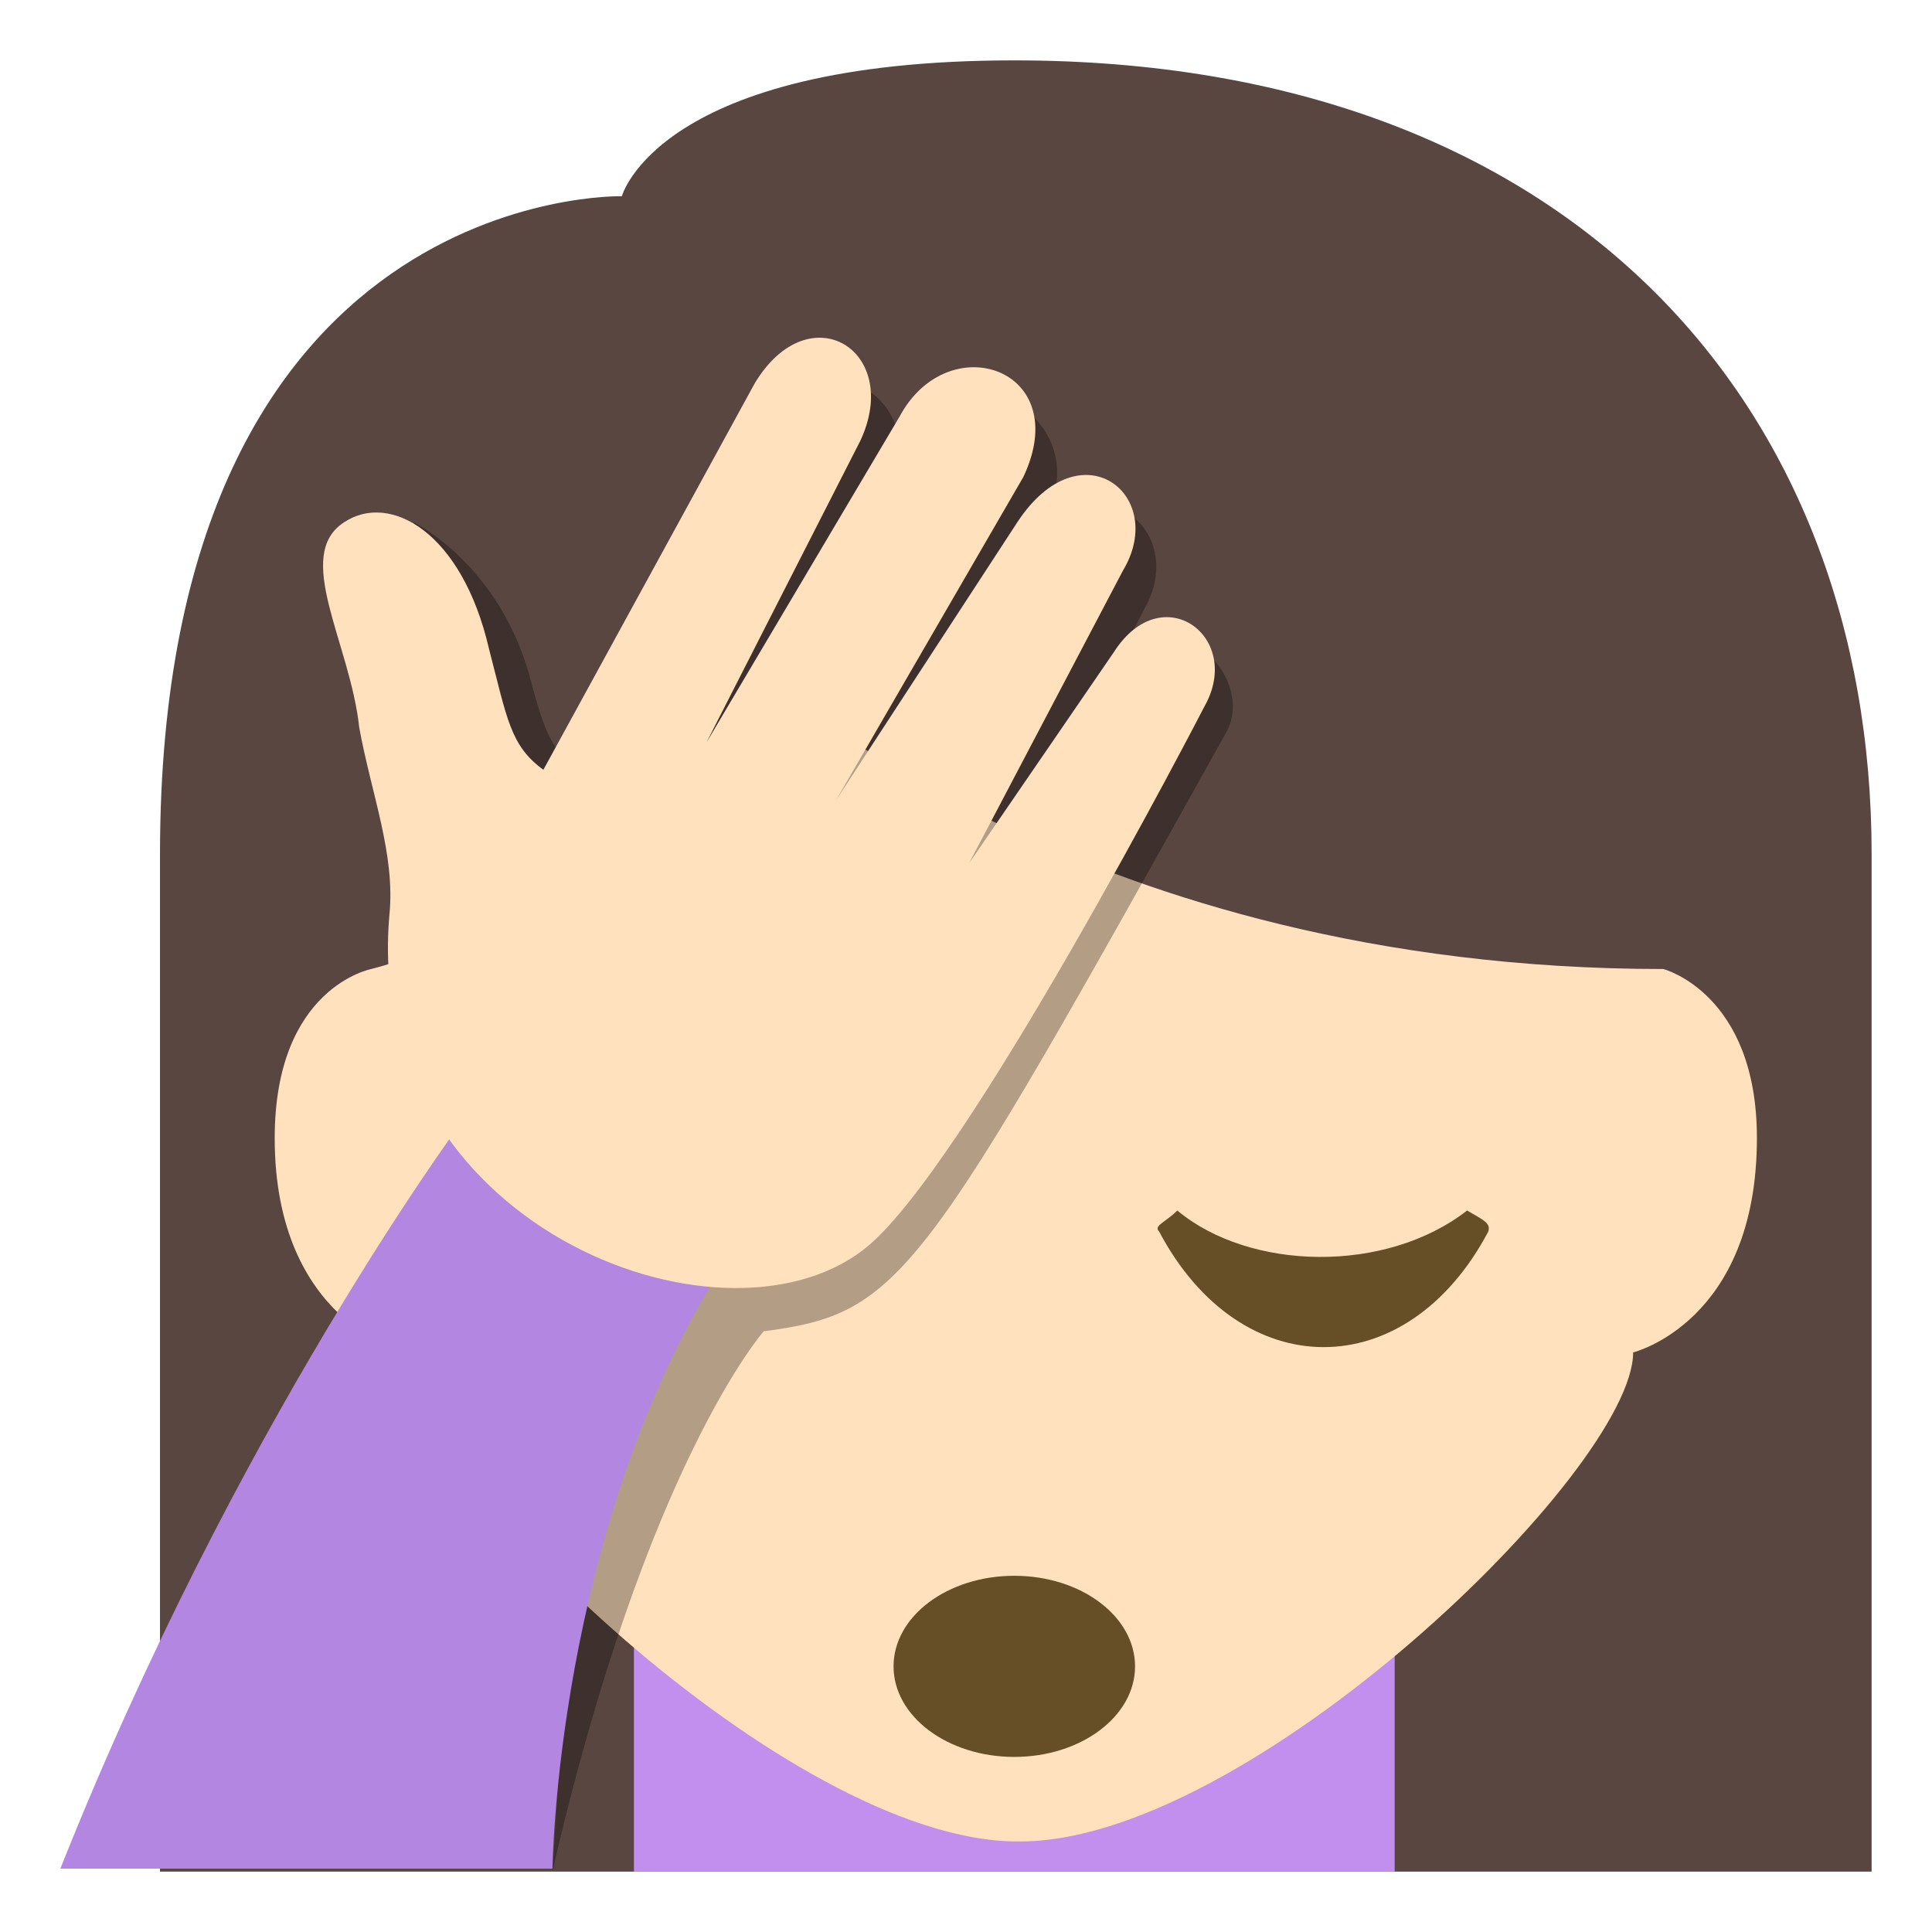
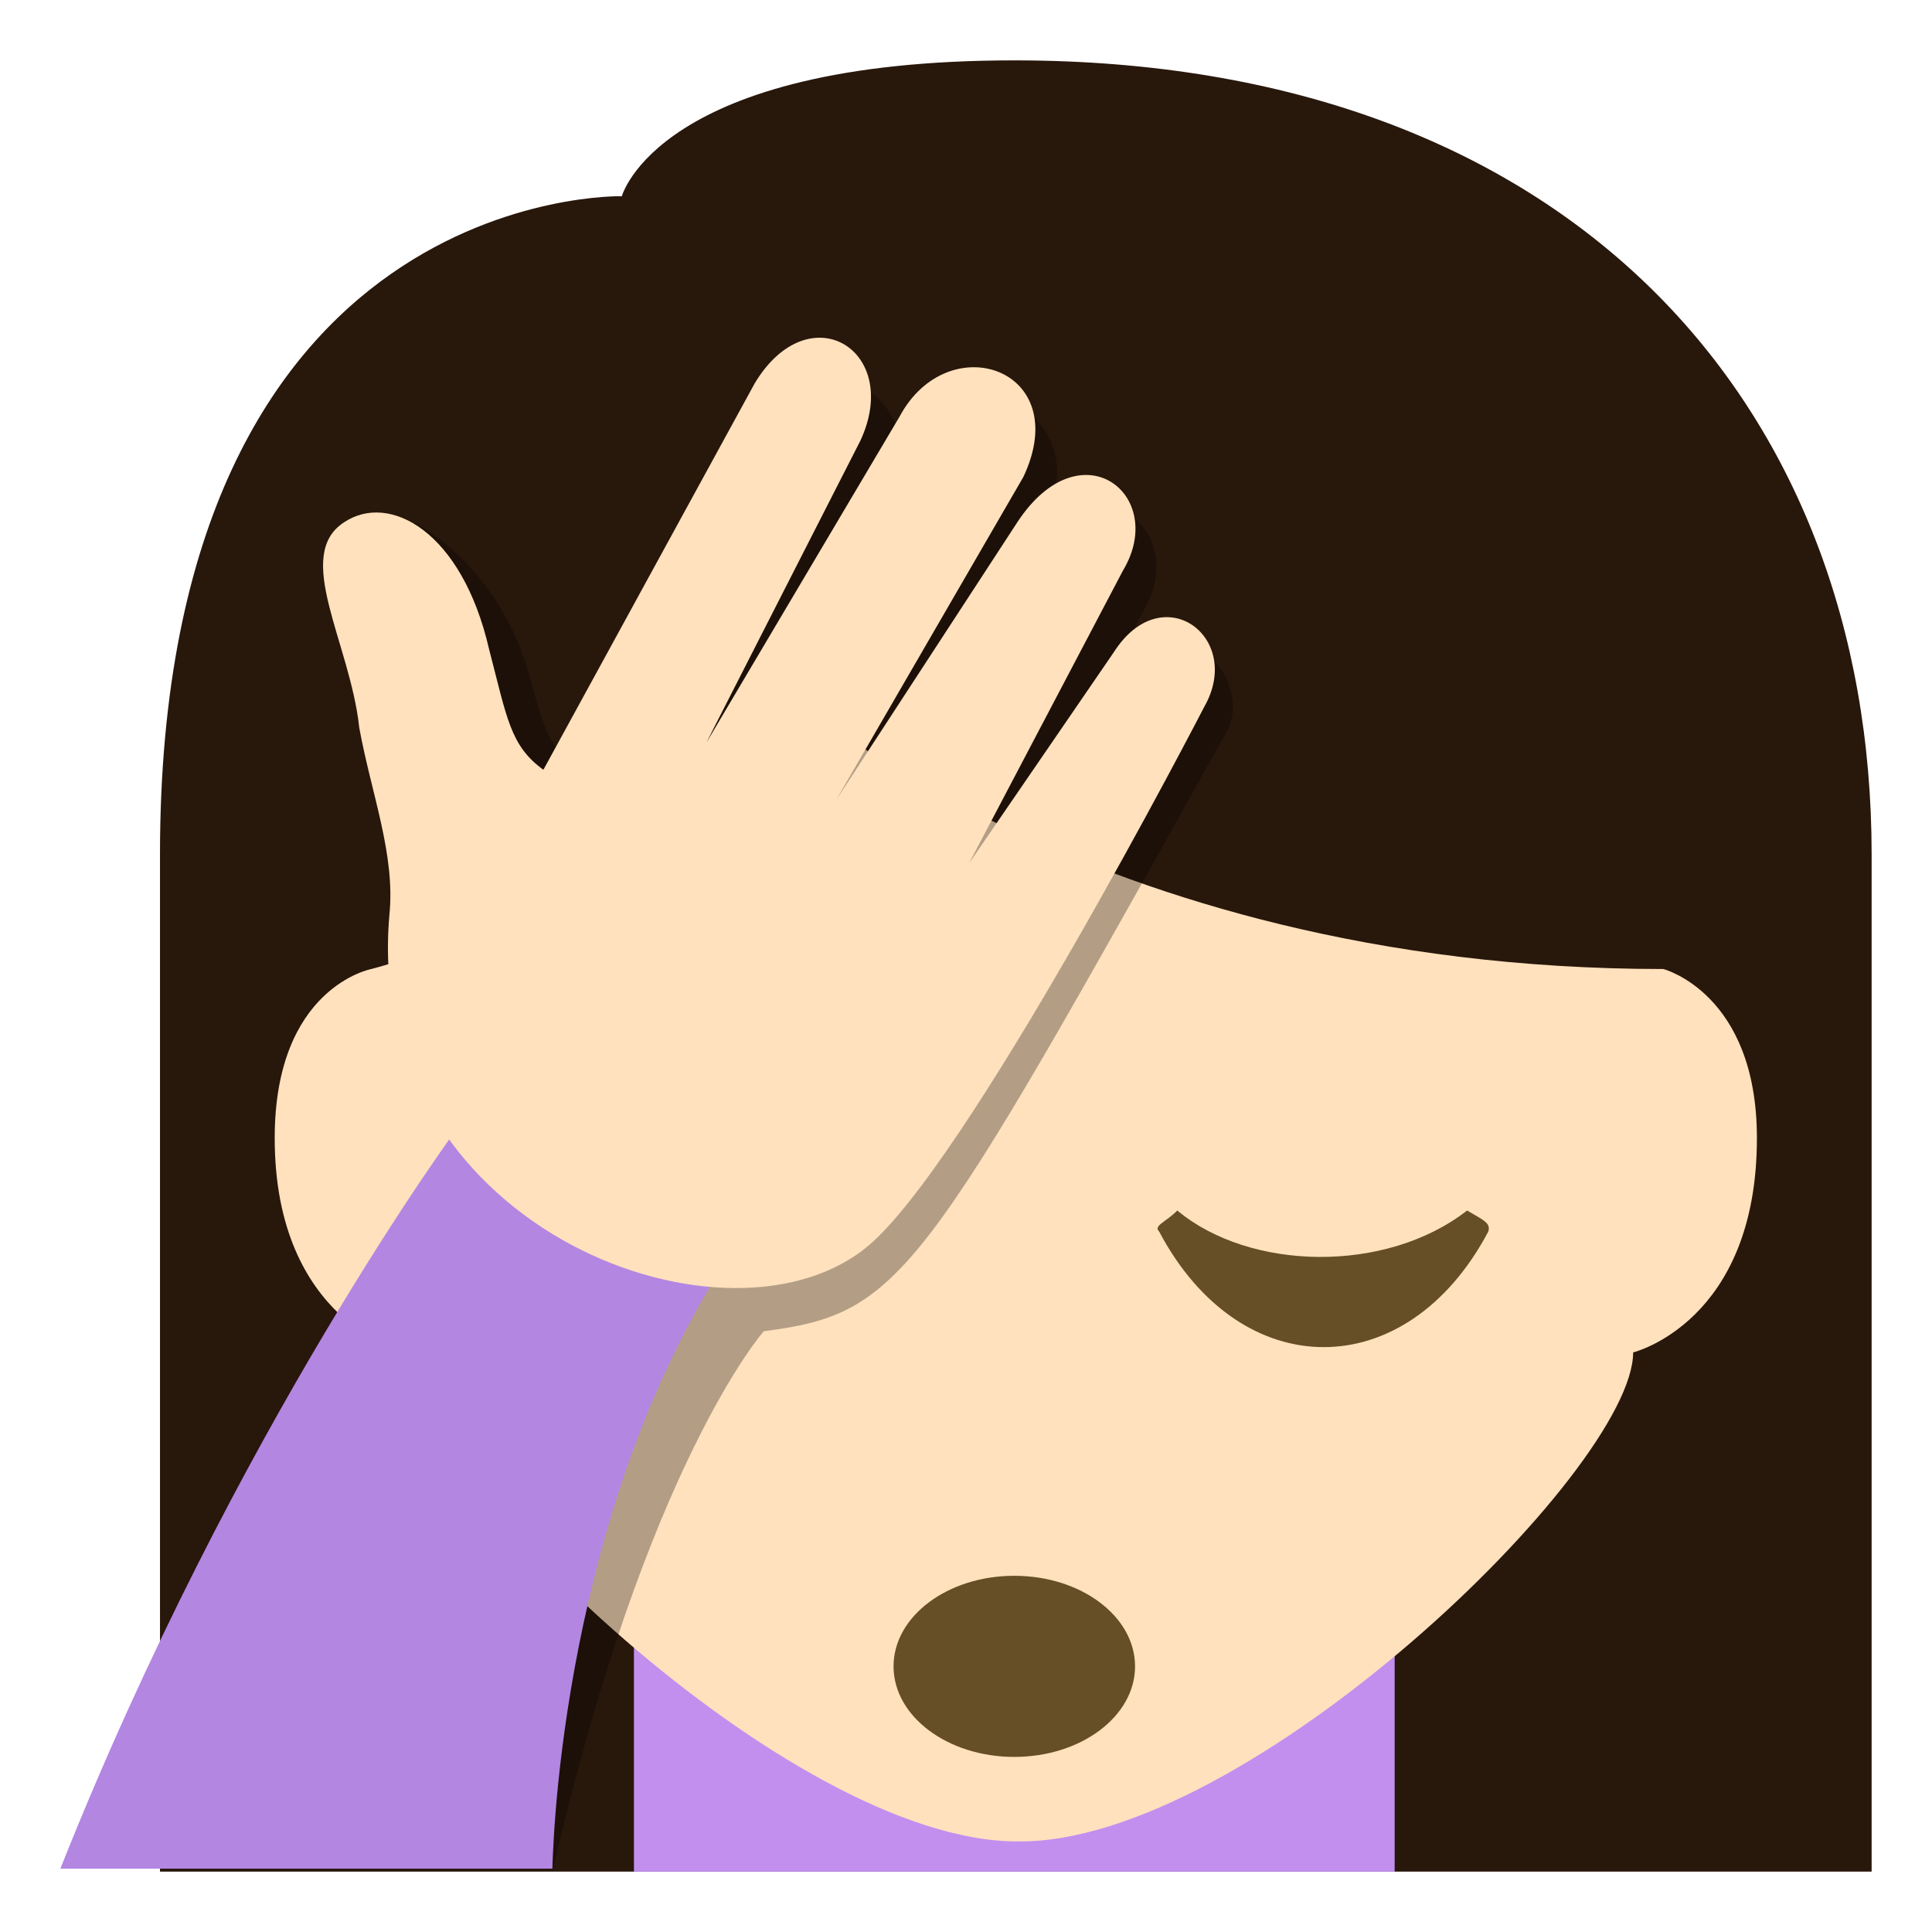
<svg xmlns="http://www.w3.org/2000/svg" viewBox="0 0 64 64" enable-background="new 0 0 64 64">
-   <path d="M33.6,2C52,2,62,13.4,62,28.3V62H5.3V28.3C5.3,6.1,20.6,6.5,20.6,6.5S21.8,2,33.6,2z" fill="#594640" />
+   <path d="M33.6,2C52,2,62,13.4,62,28.3V62H5.3V28.3C5.3,6.1,20.6,6.5,20.6,6.5S21.8,2,33.6,2z" fill="#28170b" />
  <path fill="#c28fef" d="m21 52.2h25.2v9.8h-25.2z" />
  <path d="m54.1 44.8c0 0 4.1-1 4.1-7.1 0-4.8-3.1-5.6-3.1-5.6-19.1 0-29.3-9.4-29.3-9.4s-6.9 7.7-13.5 9.4c0 0-3.2.6-3.2 5.6 0 6.1 4.3 7.1 4.3 7.1 0 3.8 12.7 16.2 20.3 16.2 7.6.1 20.4-12.3 20.4-16.2" fill="#ffe1bd" />
  <ellipse cx="33.6" cy="55.2" rx="4" ry="3" fill="#664e27" />
  <path d="m13.7 17.3c0 0 2.9 1.4 3.9 5.3.6 2.3.9 2.4 2 3.2l6.2-12c.6-1.1 1.9-1.5 2.9-.9 1 .6 1.4 1.9.8 3l.7-1.4c.7-1.3 2.3-1.8 3.5-1.1 1.2.7 1.7 2.2 1 3.5l-.5 1c.6-1.1 2-1.6 3-1 1.1.6 1.4 1.9.8 3.1l-1.2 2.3c.6-1 1.8-1.5 2.8-.9 1 .5 1.6 1.9 1 2.9-10.1 18.1-10.7 19.2-15.3 19.8 0 0-3.9 4.4-7 17.9l1.6-25.1-6.2-19.6" opacity=".3" />
  <path d="m23.9 42l-8.7-4.7c0 0-7.4 10-13.2 24.6h16.3c0 .1.1-11.2 5.6-19.9" fill="#b386e2" />
  <path d="m11.4 17.3c1.5-1 3.9.3 4.8 4.2.6 2.3.7 3.2 1.8 4l7-12.8c1.8-3 4.9-1.1 3.5 1.9l-5.1 10 6.4-10.8c1.6-3 5.8-1.6 4.1 2l-6.2 10.7 6-9.2c2.1-3.2 5-.9 3.5 1.6l-5.1 9.7 4.8-7c1.6-2.5 4.3-.5 3 1.8 0 0-8 15.5-11.3 18-4.8 3.7-16.6-.9-15.7-11.1.2-2-.6-4-1-6.2-.3-2.8-2.2-5.7-.5-6.8" fill="#ffe1bd" />
  <path d="m38.4 40.8c2.7 5.1 8.2 5.1 10.9 0 .1-.3-.2-.4-.7-.7-2.7 2.1-7.2 2-9.6 0-.4.4-.8.5-.6.7" fill="#664e27" />
</svg>
